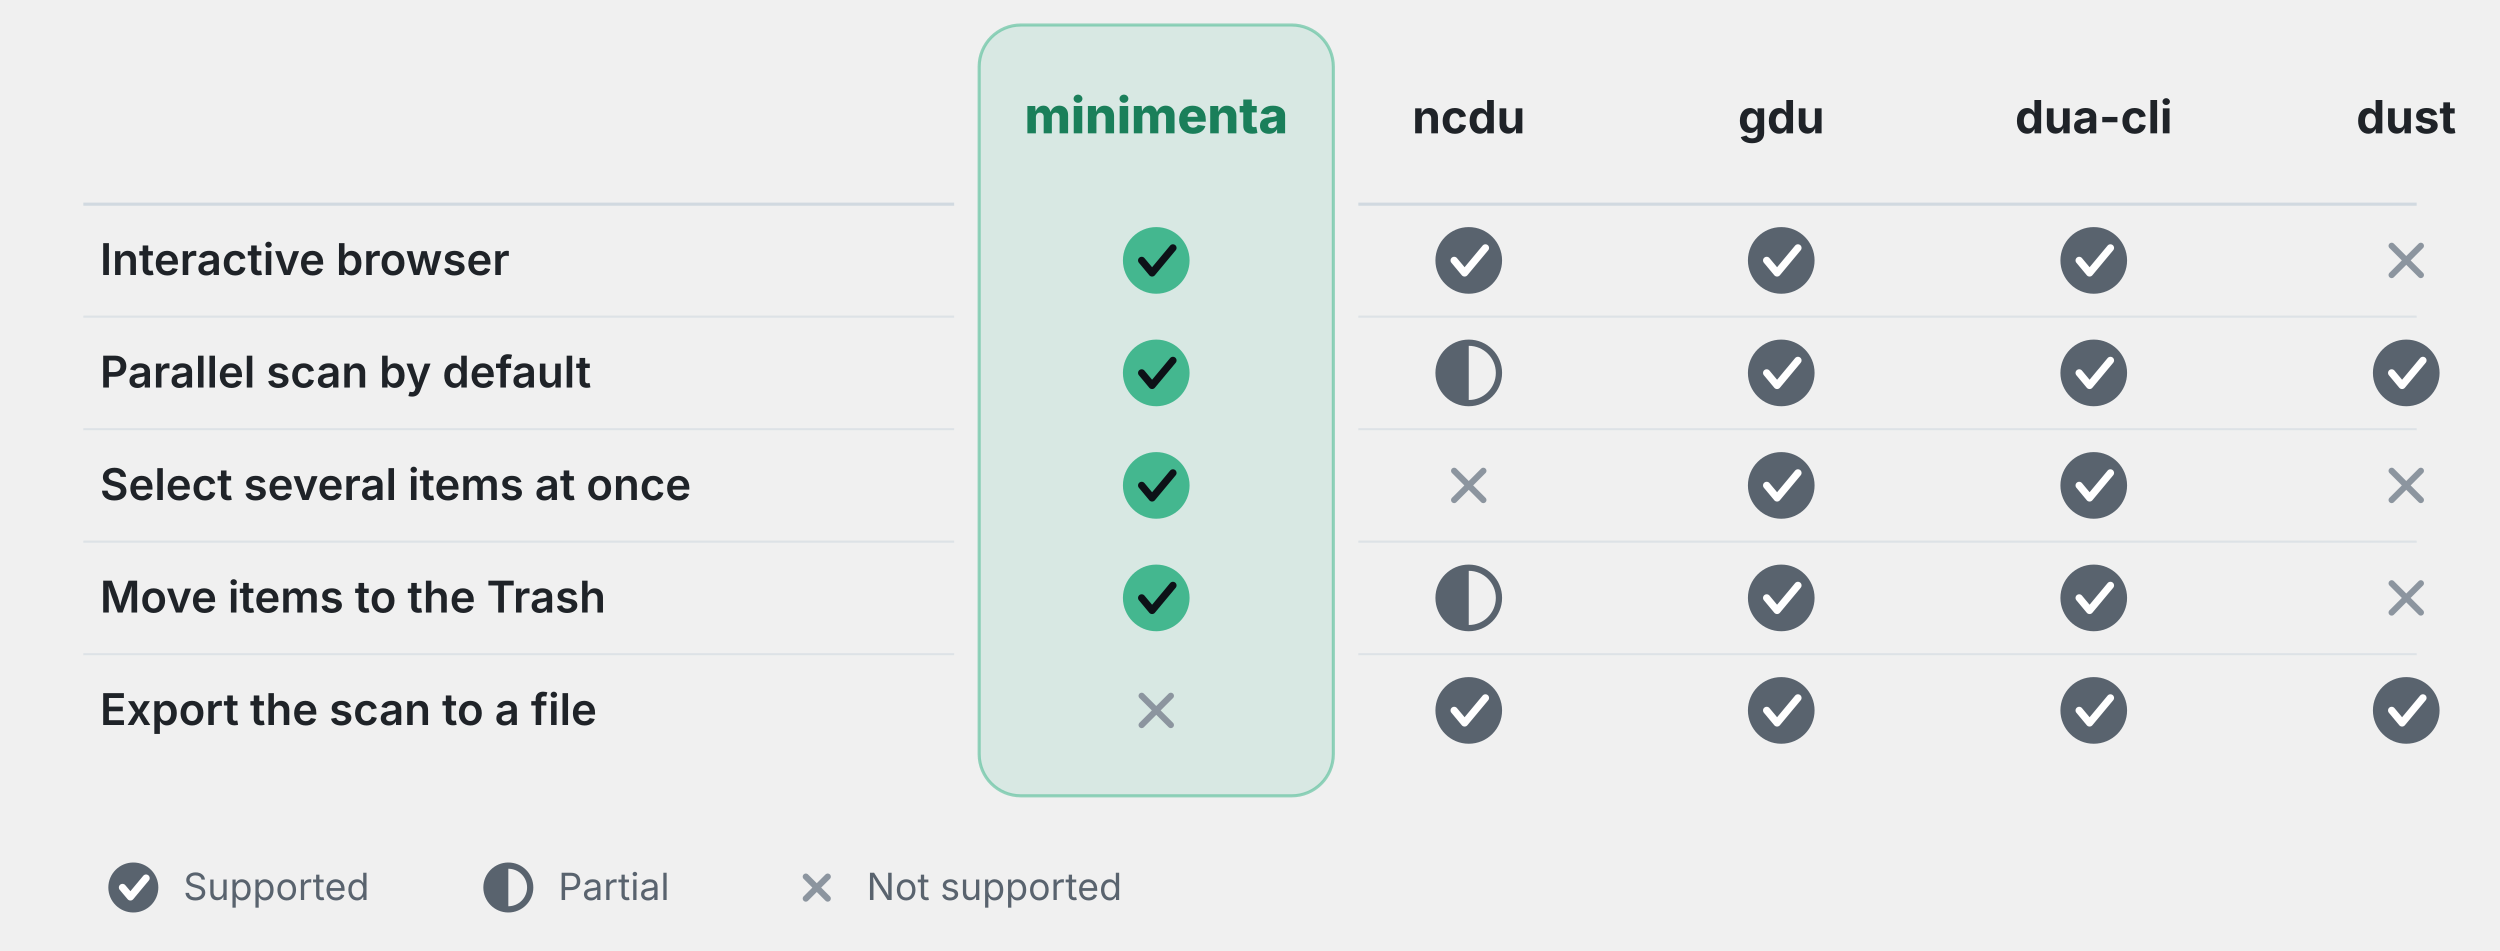
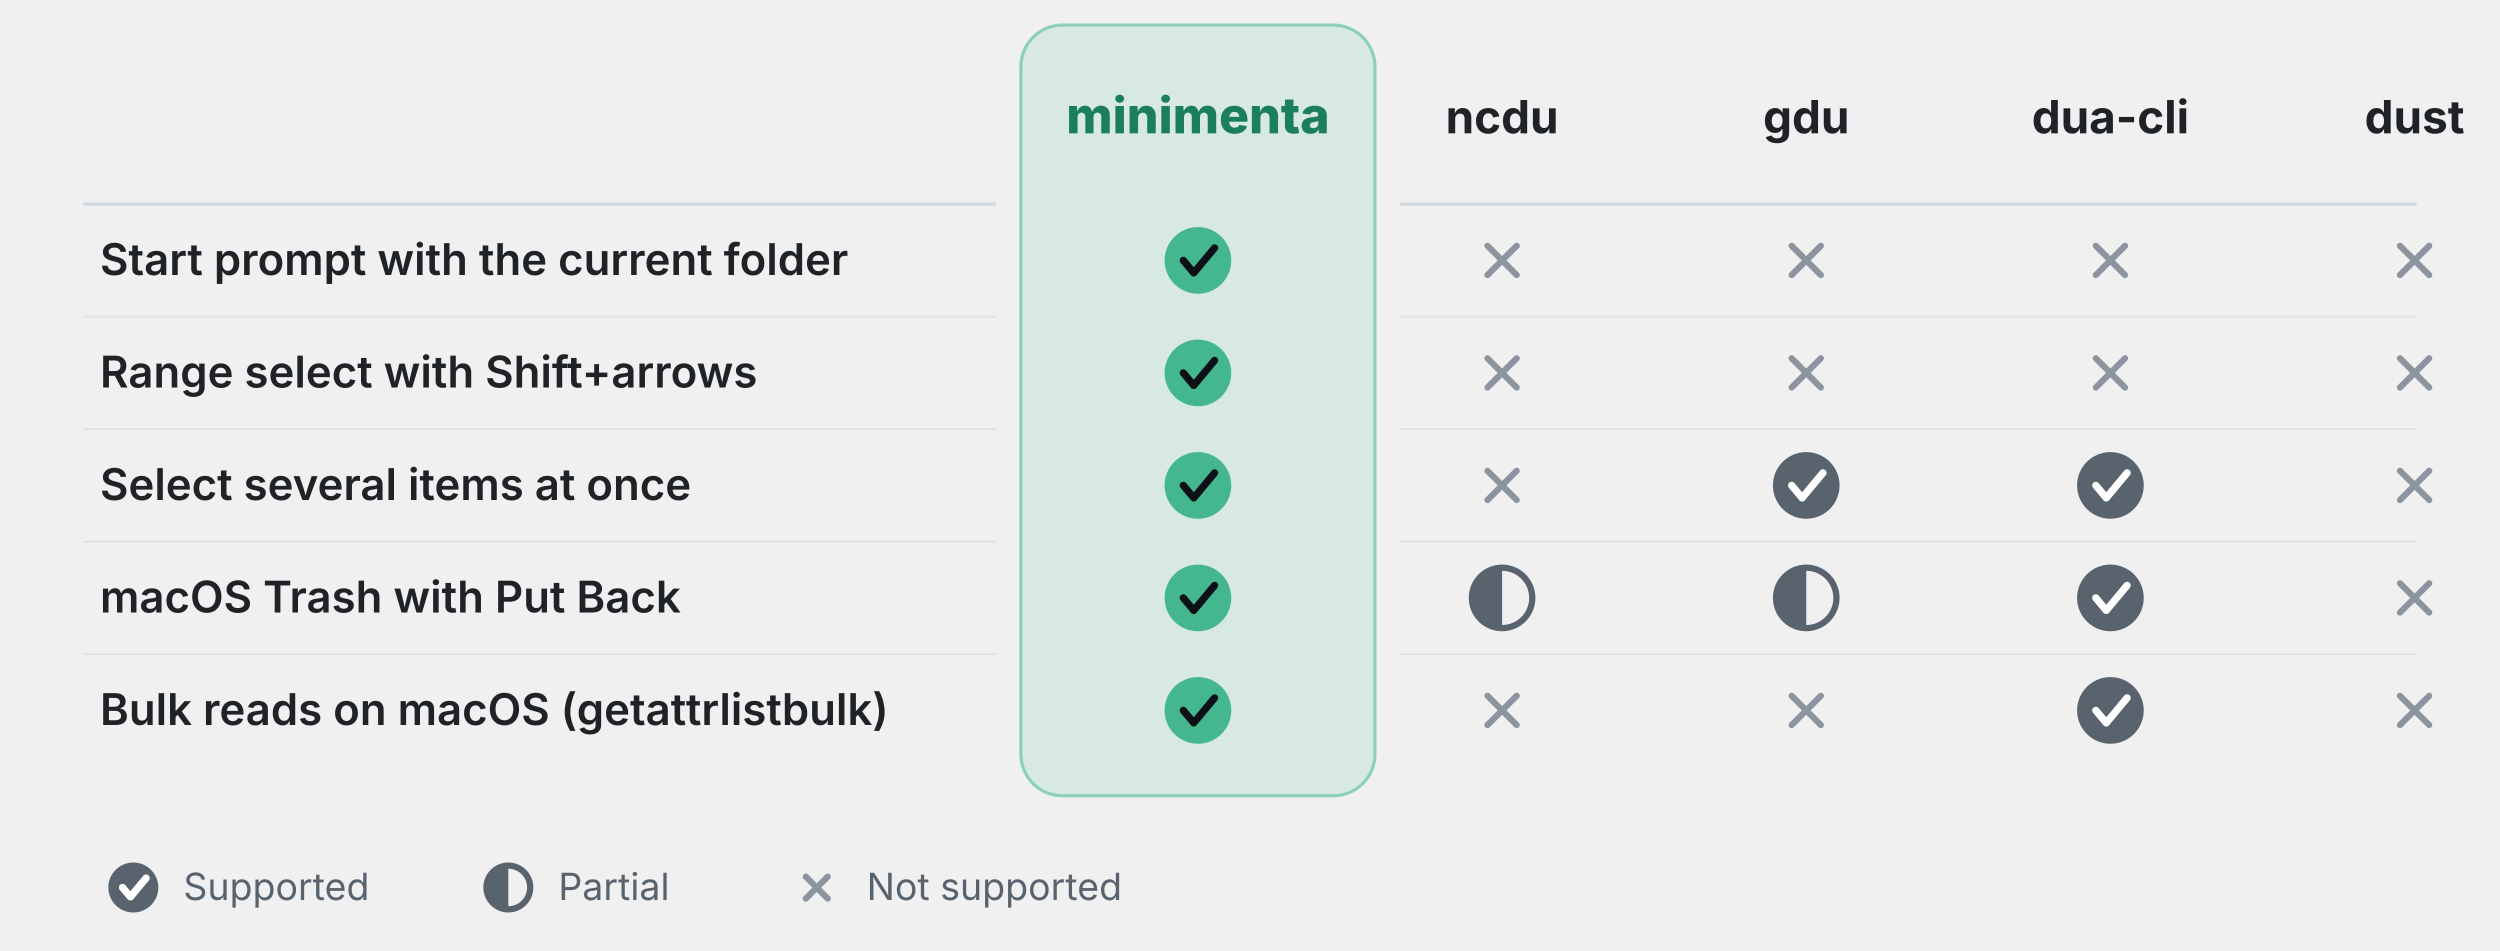
<svg xmlns="http://www.w3.org/2000/svg" width="1200" height="456" viewBox="0 0 1200 456" font-family="Inter, 'Segoe UI', Helvetica, Arial, sans-serif">
  <style>.fg{fill:#1F2328}.mu{fill:#59636E}.ac{fill:#1A7F5A}.ln{stroke:#D1D9E0}.dim{stroke:#8C959F}.gk{fill:#59636E}.gks{stroke:#59636E}.gc{stroke:#FFFFFF}.tint{fill-opacity:0.14}.goal{fill:#D1D9E0}@media (prefers-color-scheme: dark){.fg{fill:#F0F6FC}.mu{fill:#9198A1}.ac{fill:#44B78F}.ln{stroke:#3D444D}.dim{stroke:#6E7681}.gk{fill:#9198A1}.gks{stroke:#9198A1}.gc{stroke:#0D1117}.tint{fill-opacity:0.12}.goal{fill:#3D444D}}</style>
-   <rect x="470" y="12" width="170" height="370" rx="20" fill="#44B78F" class="tint" />
-   <rect x="470" y="12" width="170" height="370" rx="20" fill="none" stroke="#44B78F" stroke-opacity="0.55" stroke-width="1.5" />
-   <text x="555" y="64" text-anchor="middle" font-size="24" font-weight="800" class="ac">minimenta</text>
-   <text x="705" y="64" text-anchor="middle" font-size="22" font-weight="700" class="fg">ncdu</text>
-   <text x="855" y="64" text-anchor="middle" font-size="22" font-weight="700" class="fg">gdu</text>
-   <text x="1005" y="64" text-anchor="middle" font-size="22" font-weight="700" class="fg">dua-cli</text>
-   <text x="1155" y="64" text-anchor="middle" font-size="22" font-weight="700" class="fg">dust</text>
+   <rect x="490" y="12" width="170" height="370" rx="20" fill="#44B78F" class="tint" />
+   <rect x="490" y="12" width="170" height="370" rx="20" fill="none" stroke="#44B78F" stroke-opacity="0.55" stroke-width="1.5" />
+   <text x="575" y="64" text-anchor="middle" font-size="24" font-weight="800" class="ac">minimenta</text>
+   <text x="721" y="64" text-anchor="middle" font-size="22" font-weight="700" class="fg">ncdu</text>
+   <text x="867" y="64" text-anchor="middle" font-size="22" font-weight="700" class="fg">gdu</text>
+   <text x="1013" y="64" text-anchor="middle" font-size="22" font-weight="700" class="fg">dua-cli</text>
+   <text x="1159" y="64" text-anchor="middle" font-size="22" font-weight="700" class="fg">dust</text>
  <g class="ln" stroke-width="1.5">
-     <line x1="40" y1="98" x2="458" y2="98" />
-     <line x1="652" y1="98" x2="1160" y2="98" />
+     <line x1="40" y1="98" x2="478" y2="98" />
+     <line x1="672" y1="98" x2="1160" y2="98" />
  </g>
-   <text x="48" y="132.0" font-size="21" font-weight="600" class="fg">Interactive browser</text>
-   <circle cx="555" cy="125.0" r="16" fill="#44B78F" />
-   <path d="M548.0 125.0l5.0 6.0l10.0 -12.0" fill="none" stroke="#0D1117" stroke-width="3.5" stroke-linecap="round" stroke-linejoin="round" />
-   <circle cx="705" cy="125.0" r="16" class="gk" />
-   <path d="M698.0 125.0l5.0 6.0l10.0 -12.0" fill="none" class="gc" stroke-width="3.5" stroke-linecap="round" stroke-linejoin="round" />
-   <circle cx="855" cy="125.0" r="16" class="gk" />
-   <path d="M848.0 125.0l5.0 6.0l10.0 -12.0" fill="none" class="gc" stroke-width="3.5" stroke-linecap="round" stroke-linejoin="round" />
-   <circle cx="1005" cy="125.0" r="16" class="gk" />
-   <path d="M998.0 125.0l5.0 6.0l10.0 -12.0" fill="none" class="gc" stroke-width="3.5" stroke-linecap="round" stroke-linejoin="round" />
-   <path d="M1148.0 118.0l14.0 14.0m0 -14.0l-14.0 14.0" class="dim" fill="none" stroke-width="3" stroke-linecap="round" />
+   <text x="48" y="132.0" font-size="21" font-weight="600" class="fg">Start prompt with the current folder</text>
+   <circle cx="575" cy="125.0" r="16" fill="#44B78F" />
+   <path d="M568.0 125.0l5.0 6.0l10.0 -12.0" fill="none" stroke="#0D1117" stroke-width="3.5" stroke-linecap="round" stroke-linejoin="round" />
+   <path d="M714.0 118.0l14.0 14.0m0 -14.0l-14.0 14.0" class="dim" fill="none" stroke-width="3" stroke-linecap="round" />
+   <path d="M860.0 118.0l14.0 14.0m0 -14.0l-14.0 14.0" class="dim" fill="none" stroke-width="3" stroke-linecap="round" />
+   <path d="M1006.0 118.0l14.0 14.0m0 -14.0l-14.0 14.0" class="dim" fill="none" stroke-width="3" stroke-linecap="round" />
+   <path d="M1152.0 118.0l14.0 14.0m0 -14.0l-14.0 14.0" class="dim" fill="none" stroke-width="3" stroke-linecap="round" />
  <g class="ln" stroke-width="1" stroke-opacity="0.6">
-     <line x1="40" y1="152" x2="458" y2="152" />
-     <line x1="652" y1="152" x2="1160" y2="152" />
+     <line x1="40" y1="152" x2="478" y2="152" />
+     <line x1="672" y1="152" x2="1160" y2="152" />
  </g>
-   <text x="48" y="186.0" font-size="21" font-weight="600" class="fg">Parallel scan by default</text>
-   <circle cx="555" cy="179.0" r="16" fill="#44B78F" />
-   <path d="M548.0 179.0l5.0 6.0l10.0 -12.0" fill="none" stroke="#0D1117" stroke-width="3.5" stroke-linecap="round" stroke-linejoin="round" />
-   <circle cx="705" cy="179.0" r="14.5" fill="none" class="gks" stroke-width="3" />
-   <path d="M705 164.5a14.5 14.5 0 0 0 0 29.0z" class="gk" />
-   <circle cx="855" cy="179.0" r="16" class="gk" />
-   <path d="M848.0 179.0l5.0 6.0l10.0 -12.0" fill="none" class="gc" stroke-width="3.5" stroke-linecap="round" stroke-linejoin="round" />
-   <circle cx="1005" cy="179.0" r="16" class="gk" />
-   <path d="M998.0 179.0l5.0 6.0l10.0 -12.0" fill="none" class="gc" stroke-width="3.5" stroke-linecap="round" stroke-linejoin="round" />
-   <circle cx="1155" cy="179.0" r="16" class="gk" />
-   <path d="M1148.0 179.0l5.0 6.0l10.0 -12.0" fill="none" class="gc" stroke-width="3.5" stroke-linecap="round" stroke-linejoin="round" />
+   <text x="48" y="186.0" font-size="21" font-weight="600" class="fg">Range select with Shift+arrows</text>
+   <circle cx="575" cy="179.0" r="16" fill="#44B78F" />
+   <path d="M568.0 179.0l5.0 6.0l10.0 -12.0" fill="none" stroke="#0D1117" stroke-width="3.5" stroke-linecap="round" stroke-linejoin="round" />
+   <path d="M714.0 172.0l14.0 14.0m0 -14.0l-14.0 14.0" class="dim" fill="none" stroke-width="3" stroke-linecap="round" />
+   <path d="M860.0 172.0l14.0 14.0m0 -14.0l-14.0 14.0" class="dim" fill="none" stroke-width="3" stroke-linecap="round" />
+   <path d="M1006.0 172.0l14.0 14.0m0 -14.0l-14.0 14.0" class="dim" fill="none" stroke-width="3" stroke-linecap="round" />
+   <path d="M1152.0 172.0l14.0 14.0m0 -14.0l-14.0 14.0" class="dim" fill="none" stroke-width="3" stroke-linecap="round" />
  <g class="ln" stroke-width="1" stroke-opacity="0.6">
-     <line x1="40" y1="206" x2="458" y2="206" />
-     <line x1="652" y1="206" x2="1160" y2="206" />
+     <line x1="40" y1="206" x2="478" y2="206" />
+     <line x1="672" y1="206" x2="1160" y2="206" />
  </g>
  <text x="48" y="240.0" font-size="21" font-weight="600" class="fg">Select several items at once</text>
-   <circle cx="555" cy="233.0" r="16" fill="#44B78F" />
-   <path d="M548.0 233.0l5.0 6.0l10.0 -12.0" fill="none" stroke="#0D1117" stroke-width="3.5" stroke-linecap="round" stroke-linejoin="round" />
-   <path d="M698.0 226.0l14.0 14.0m0 -14.0l-14.0 14.0" class="dim" fill="none" stroke-width="3" stroke-linecap="round" />
-   <circle cx="855" cy="233.0" r="16" class="gk" />
-   <path d="M848.0 233.0l5.0 6.0l10.0 -12.0" fill="none" class="gc" stroke-width="3.5" stroke-linecap="round" stroke-linejoin="round" />
-   <circle cx="1005" cy="233.0" r="16" class="gk" />
-   <path d="M998.0 233.0l5.0 6.0l10.0 -12.0" fill="none" class="gc" stroke-width="3.5" stroke-linecap="round" stroke-linejoin="round" />
-   <path d="M1148.0 226.0l14.0 14.0m0 -14.0l-14.0 14.0" class="dim" fill="none" stroke-width="3" stroke-linecap="round" />
+   <circle cx="575" cy="233.0" r="16" fill="#44B78F" />
+   <path d="M568.0 233.0l5.0 6.0l10.0 -12.0" fill="none" stroke="#0D1117" stroke-width="3.5" stroke-linecap="round" stroke-linejoin="round" />
+   <path d="M714.0 226.0l14.0 14.0m0 -14.0l-14.0 14.0" class="dim" fill="none" stroke-width="3" stroke-linecap="round" />
+   <circle cx="867" cy="233.0" r="16" class="gk" />
+   <path d="M860.0 233.0l5.0 6.0l10.0 -12.0" fill="none" class="gc" stroke-width="3.5" stroke-linecap="round" stroke-linejoin="round" />
+   <circle cx="1013" cy="233.0" r="16" class="gk" />
+   <path d="M1006.0 233.0l5.0 6.0l10.0 -12.0" fill="none" class="gc" stroke-width="3.5" stroke-linecap="round" stroke-linejoin="round" />
+   <path d="M1152.0 226.0l14.0 14.0m0 -14.0l-14.0 14.0" class="dim" fill="none" stroke-width="3" stroke-linecap="round" />
  <g class="ln" stroke-width="1" stroke-opacity="0.6">
-     <line x1="40" y1="260" x2="458" y2="260" />
-     <line x1="652" y1="260" x2="1160" y2="260" />
+     <line x1="40" y1="260" x2="478" y2="260" />
+     <line x1="672" y1="260" x2="1160" y2="260" />
  </g>
-   <text x="48" y="294.0" font-size="21" font-weight="600" class="fg">Move items to the Trash</text>
-   <circle cx="555" cy="287.0" r="16" fill="#44B78F" />
-   <path d="M548.0 287.0l5.0 6.0l10.0 -12.0" fill="none" stroke="#0D1117" stroke-width="3.5" stroke-linecap="round" stroke-linejoin="round" />
-   <circle cx="705" cy="287.0" r="14.5" fill="none" class="gks" stroke-width="3" />
-   <path d="M705 272.5a14.5 14.5 0 0 0 0 29.0z" class="gk" />
-   <circle cx="855" cy="287.0" r="16" class="gk" />
-   <path d="M848.0 287.0l5.0 6.0l10.0 -12.0" fill="none" class="gc" stroke-width="3.5" stroke-linecap="round" stroke-linejoin="round" />
-   <circle cx="1005" cy="287.0" r="16" class="gk" />
-   <path d="M998.0 287.0l5.0 6.0l10.0 -12.0" fill="none" class="gc" stroke-width="3.5" stroke-linecap="round" stroke-linejoin="round" />
-   <path d="M1148.0 280.0l14.0 14.0m0 -14.0l-14.0 14.0" class="dim" fill="none" stroke-width="3" stroke-linecap="round" />
+   <text x="48" y="294.0" font-size="21" font-weight="600" class="fg">macOS Trash with Put Back</text>
+   <circle cx="575" cy="287.0" r="16" fill="#44B78F" />
+   <path d="M568.0 287.0l5.0 6.0l10.0 -12.0" fill="none" stroke="#0D1117" stroke-width="3.5" stroke-linecap="round" stroke-linejoin="round" />
+   <circle cx="721" cy="287.0" r="14.5" fill="none" class="gks" stroke-width="3" />
+   <path d="M721 272.5a14.5 14.5 0 0 0 0 29.0z" class="gk" />
+   <circle cx="867" cy="287.0" r="14.5" fill="none" class="gks" stroke-width="3" />
+   <path d="M867 272.5a14.5 14.5 0 0 0 0 29.0z" class="gk" />
+   <circle cx="1013" cy="287.0" r="16" class="gk" />
+   <path d="M1006.0 287.0l5.0 6.0l10.0 -12.0" fill="none" class="gc" stroke-width="3.5" stroke-linecap="round" stroke-linejoin="round" />
+   <path d="M1152.0 280.0l14.0 14.0m0 -14.0l-14.0 14.0" class="dim" fill="none" stroke-width="3" stroke-linecap="round" />
  <g class="ln" stroke-width="1" stroke-opacity="0.6">
-     <line x1="40" y1="314" x2="458" y2="314" />
-     <line x1="652" y1="314" x2="1160" y2="314" />
+     <line x1="40" y1="314" x2="478" y2="314" />
+     <line x1="672" y1="314" x2="1160" y2="314" />
  </g>
-   <text x="48" y="348.0" font-size="21" font-weight="600" class="fg">Export the scan to a file</text>
-   <path d="M548.0 334.0l14.0 14.0m0 -14.0l-14.0 14.0" class="dim" fill="none" stroke-width="3" stroke-linecap="round" />
-   <circle cx="705" cy="341.0" r="16" class="gk" />
-   <path d="M698.0 341.0l5.0 6.0l10.0 -12.0" fill="none" class="gc" stroke-width="3.5" stroke-linecap="round" stroke-linejoin="round" />
-   <circle cx="855" cy="341.0" r="16" class="gk" />
-   <path d="M848.0 341.0l5.0 6.0l10.0 -12.0" fill="none" class="gc" stroke-width="3.5" stroke-linecap="round" stroke-linejoin="round" />
-   <circle cx="1005" cy="341.0" r="16" class="gk" />
-   <path d="M998.0 341.0l5.0 6.0l10.0 -12.0" fill="none" class="gc" stroke-width="3.5" stroke-linecap="round" stroke-linejoin="round" />
-   <circle cx="1155" cy="341.0" r="16" class="gk" />
-   <path d="M1148.0 341.0l5.0 6.0l10.0 -12.0" fill="none" class="gc" stroke-width="3.5" stroke-linecap="round" stroke-linejoin="round" />
+   <text x="48" y="348.0" font-size="21" font-weight="600" class="fg">Bulk reads on macOS (getattrlistbulk)</text>
+   <circle cx="575" cy="341.0" r="16" fill="#44B78F" />
+   <path d="M568.0 341.0l5.0 6.0l10.0 -12.0" fill="none" stroke="#0D1117" stroke-width="3.5" stroke-linecap="round" stroke-linejoin="round" />
+   <path d="M714.0 334.0l14.0 14.0m0 -14.0l-14.0 14.0" class="dim" fill="none" stroke-width="3" stroke-linecap="round" />
+   <path d="M860.0 334.0l14.0 14.0m0 -14.0l-14.0 14.0" class="dim" fill="none" stroke-width="3" stroke-linecap="round" />
+   <circle cx="1013" cy="341.0" r="16" class="gk" />
+   <path d="M1006.0 341.0l5.0 6.0l10.0 -12.0" fill="none" class="gc" stroke-width="3.5" stroke-linecap="round" stroke-linejoin="round" />
+   <path d="M1152.0 334.0l14.0 14.0m0 -14.0l-14.0 14.0" class="dim" fill="none" stroke-width="3" stroke-linecap="round" />
  <circle cx="64" cy="426" r="12" class="gk" />
  <path d="M58.8 426.0l3.8 4.5l7.5 -9.0" fill="none" class="gc" stroke-width="3.5" stroke-linecap="round" stroke-linejoin="round" />
  <text x="88" y="432" font-size="18" class="mu">Supported</text>
  <circle cx="244" cy="426" r="10.5" fill="none" class="gks" stroke-width="3" />
  <path d="M244 415.5a10.5 10.5 0 0 0 0 21.0z" class="gk" />
  <text x="268" y="432" font-size="18" class="mu">Partial</text>
  <path d="M386.8 420.8l10.5 10.5m0 -10.5l-10.5 10.5" class="dim" fill="none" stroke-width="3" stroke-linecap="round" />
  <text x="416" y="432" font-size="18" class="mu">Not supported</text>
</svg>
